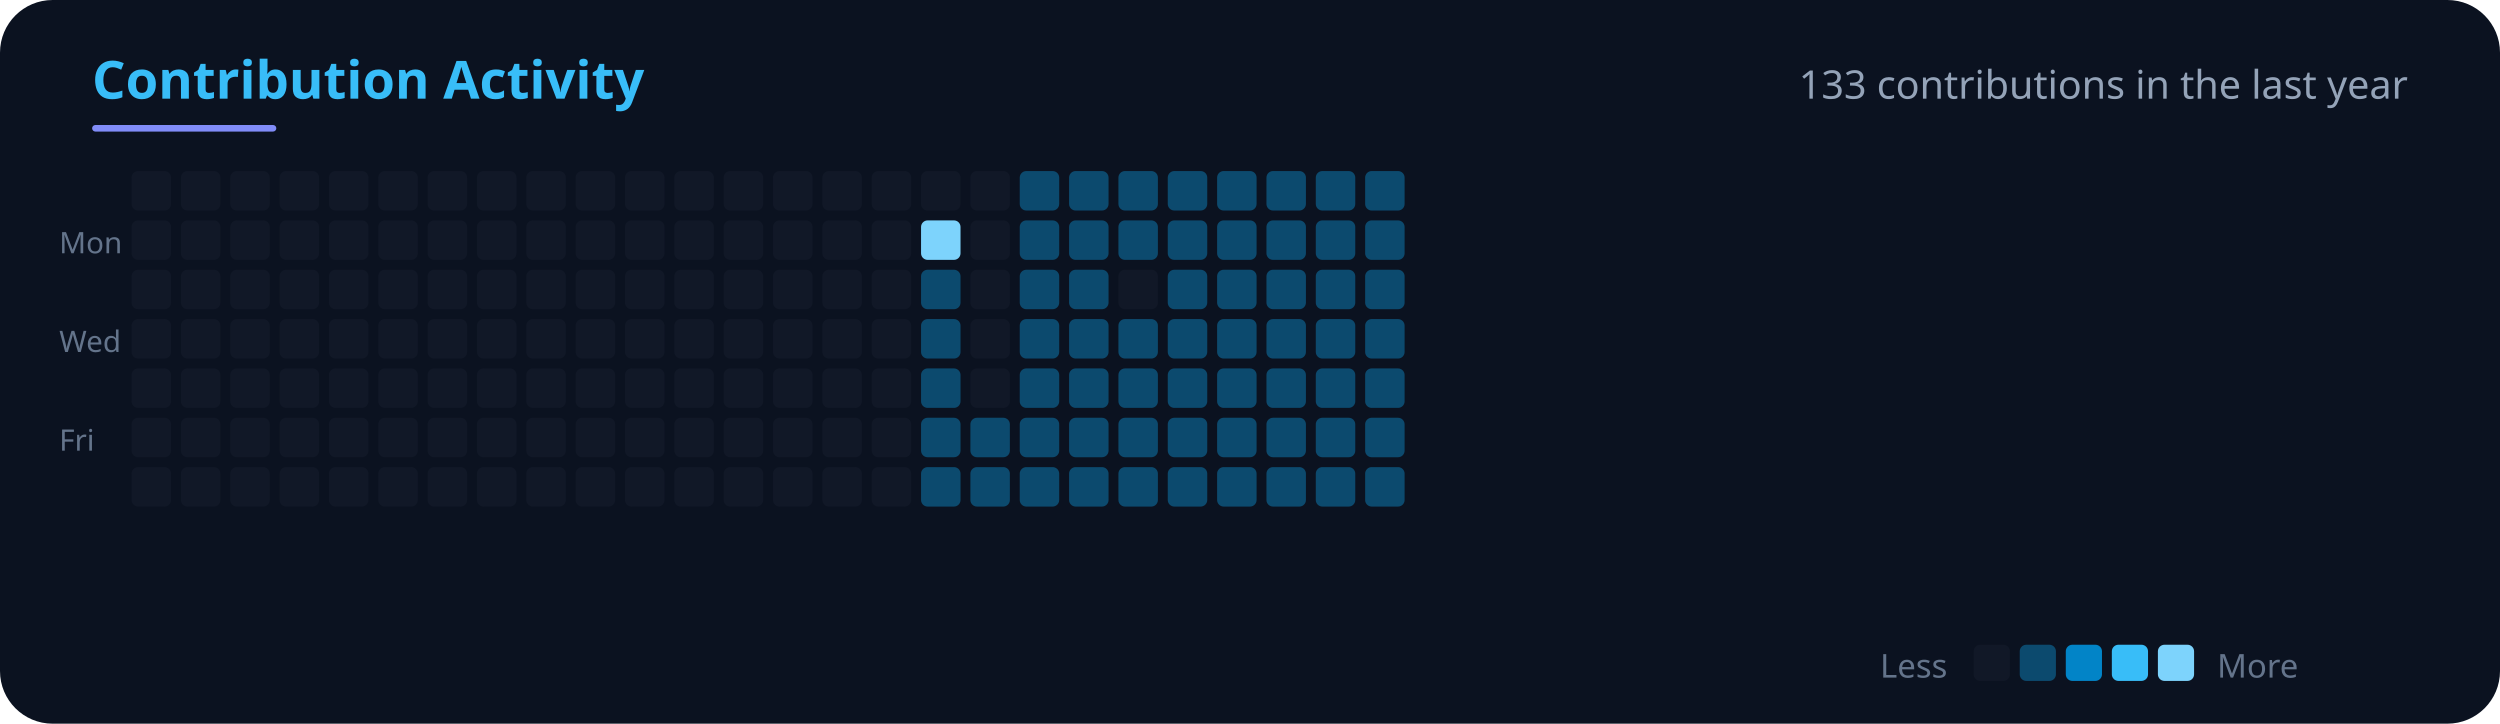
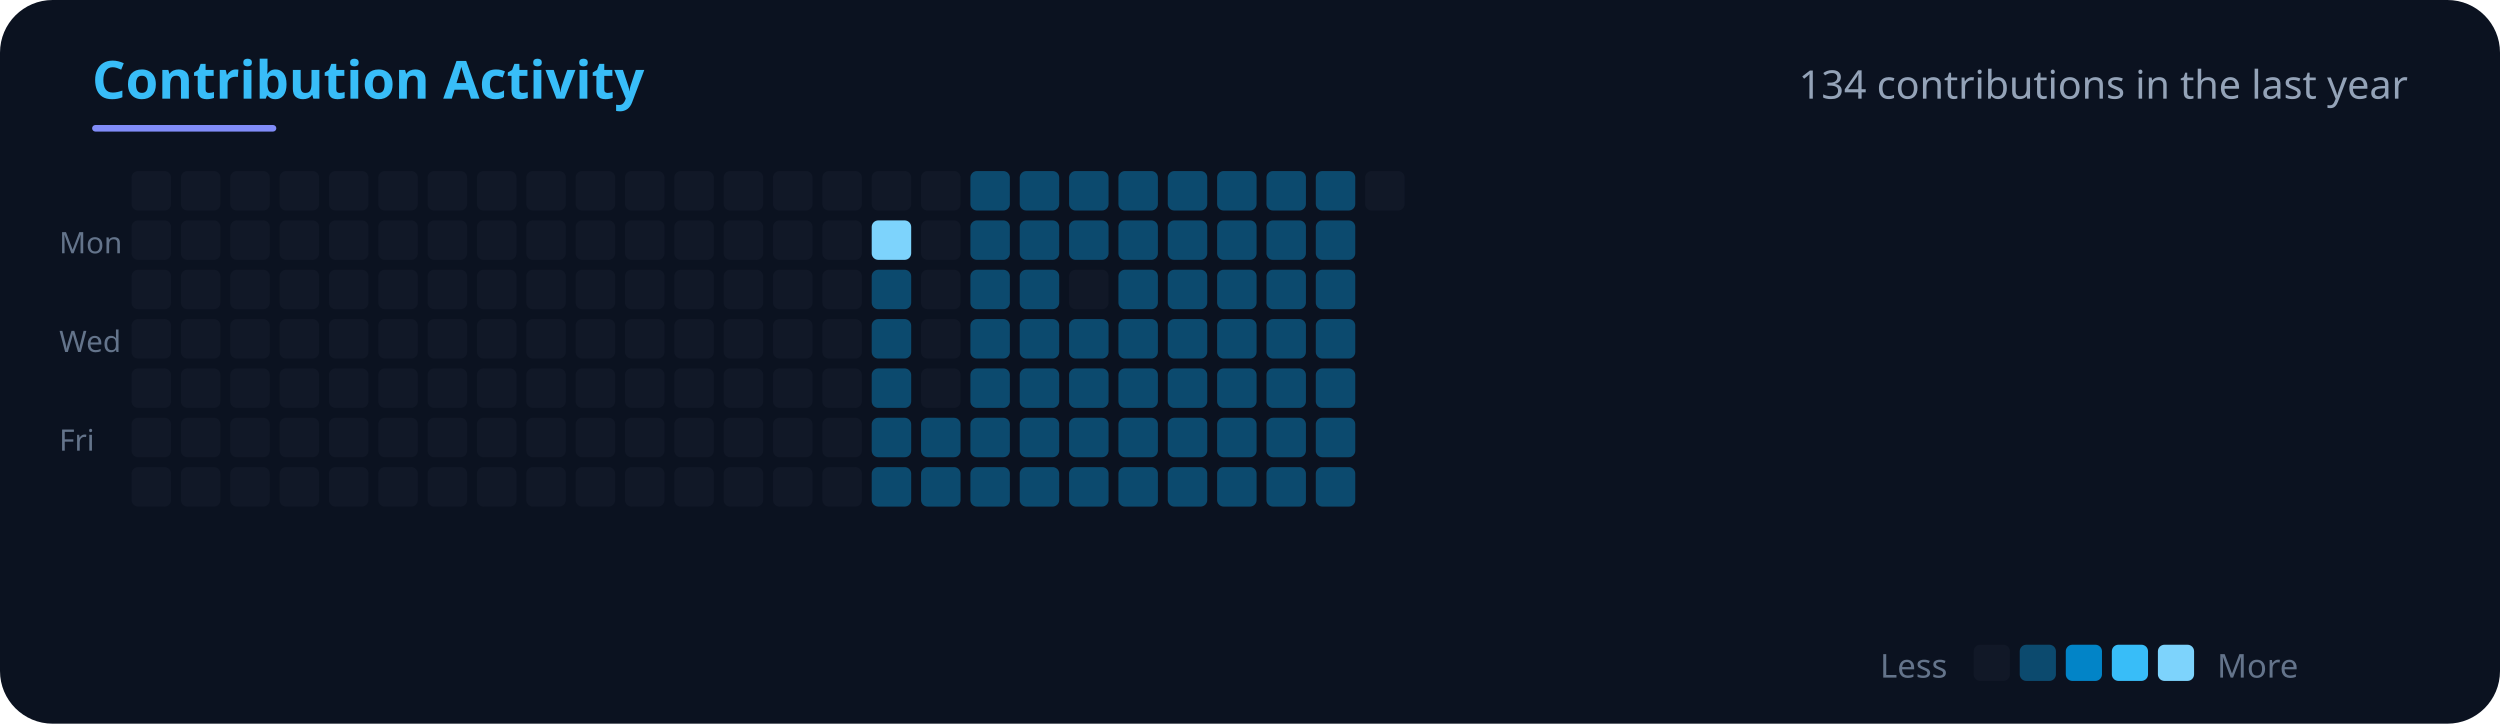
<svg xmlns="http://www.w3.org/2000/svg" width="760" height="220" viewBox="0 0 760 220" role="img">
  <rect width="100%" height="100%" rx="16" fill="#0B1220" />
  <text x="28" y="30" fill="#38BDF8" font-family="Segoe UI, Ubuntu, sans-serif" font-size="16" font-weight="700">Contribution Activity</text>
-   <text x="732" y="30" text-anchor="end" fill="#94A3B8" font-family="Segoe UI, Ubuntu, sans-serif" font-size="12">133 contributions in the last year</text>
+   <text x="732" y="30" text-anchor="end" fill="#94A3B8" font-family="Segoe UI, Ubuntu, sans-serif" font-size="12">134 contributions in the last year</text>
  <rect x="28" y="38" width="56" height="2" rx="1" fill="#818CF8" />
  <text x="18" y="77" fill="#64748B" font-family="Segoe UI, Ubuntu, sans-serif" font-size="9">Mon</text>
  <text x="18" y="107" fill="#64748B" font-family="Segoe UI, Ubuntu, sans-serif" font-size="9">Wed</text>
  <text x="18" y="137" fill="#64748B" font-family="Segoe UI, Ubuntu, sans-serif" font-size="9">Fri</text>
  <rect x="40" y="52" width="12" height="12" rx="2" fill="#111827" />
  <rect x="40" y="67" width="12" height="12" rx="2" fill="#111827" />
  <rect x="40" y="82" width="12" height="12" rx="2" fill="#111827" />
  <rect x="40" y="97" width="12" height="12" rx="2" fill="#111827" />
  <rect x="40" y="112" width="12" height="12" rx="2" fill="#111827" />
  <rect x="40" y="127" width="12" height="12" rx="2" fill="#111827" />
  <rect x="40" y="142" width="12" height="12" rx="2" fill="#111827" />
  <rect x="55" y="52" width="12" height="12" rx="2" fill="#111827" />
  <rect x="55" y="67" width="12" height="12" rx="2" fill="#111827" />
  <rect x="55" y="82" width="12" height="12" rx="2" fill="#111827" />
  <rect x="55" y="97" width="12" height="12" rx="2" fill="#111827" />
  <rect x="55" y="112" width="12" height="12" rx="2" fill="#111827" />
  <rect x="55" y="127" width="12" height="12" rx="2" fill="#111827" />
  <rect x="55" y="142" width="12" height="12" rx="2" fill="#111827" />
  <rect x="70" y="52" width="12" height="12" rx="2" fill="#111827" />
  <rect x="70" y="67" width="12" height="12" rx="2" fill="#111827" />
  <rect x="70" y="82" width="12" height="12" rx="2" fill="#111827" />
  <rect x="70" y="97" width="12" height="12" rx="2" fill="#111827" />
  <rect x="70" y="112" width="12" height="12" rx="2" fill="#111827" />
  <rect x="70" y="127" width="12" height="12" rx="2" fill="#111827" />
  <rect x="70" y="142" width="12" height="12" rx="2" fill="#111827" />
  <rect x="85" y="52" width="12" height="12" rx="2" fill="#111827" />
  <rect x="85" y="67" width="12" height="12" rx="2" fill="#111827" />
  <rect x="85" y="82" width="12" height="12" rx="2" fill="#111827" />
  <rect x="85" y="97" width="12" height="12" rx="2" fill="#111827" />
  <rect x="85" y="112" width="12" height="12" rx="2" fill="#111827" />
  <rect x="85" y="127" width="12" height="12" rx="2" fill="#111827" />
  <rect x="85" y="142" width="12" height="12" rx="2" fill="#111827" />
  <rect x="100" y="52" width="12" height="12" rx="2" fill="#111827" />
  <rect x="100" y="67" width="12" height="12" rx="2" fill="#111827" />
  <rect x="100" y="82" width="12" height="12" rx="2" fill="#111827" />
  <rect x="100" y="97" width="12" height="12" rx="2" fill="#111827" />
  <rect x="100" y="112" width="12" height="12" rx="2" fill="#111827" />
  <rect x="100" y="127" width="12" height="12" rx="2" fill="#111827" />
  <rect x="100" y="142" width="12" height="12" rx="2" fill="#111827" />
  <rect x="115" y="52" width="12" height="12" rx="2" fill="#111827" />
  <rect x="115" y="67" width="12" height="12" rx="2" fill="#111827" />
  <rect x="115" y="82" width="12" height="12" rx="2" fill="#111827" />
  <rect x="115" y="97" width="12" height="12" rx="2" fill="#111827" />
  <rect x="115" y="112" width="12" height="12" rx="2" fill="#111827" />
  <rect x="115" y="127" width="12" height="12" rx="2" fill="#111827" />
  <rect x="115" y="142" width="12" height="12" rx="2" fill="#111827" />
  <rect x="130" y="52" width="12" height="12" rx="2" fill="#111827" />
  <rect x="130" y="67" width="12" height="12" rx="2" fill="#111827" />
  <rect x="130" y="82" width="12" height="12" rx="2" fill="#111827" />
  <rect x="130" y="97" width="12" height="12" rx="2" fill="#111827" />
  <rect x="130" y="112" width="12" height="12" rx="2" fill="#111827" />
  <rect x="130" y="127" width="12" height="12" rx="2" fill="#111827" />
  <rect x="130" y="142" width="12" height="12" rx="2" fill="#111827" />
  <rect x="145" y="52" width="12" height="12" rx="2" fill="#111827" />
  <rect x="145" y="67" width="12" height="12" rx="2" fill="#111827" />
  <rect x="145" y="82" width="12" height="12" rx="2" fill="#111827" />
  <rect x="145" y="97" width="12" height="12" rx="2" fill="#111827" />
  <rect x="145" y="112" width="12" height="12" rx="2" fill="#111827" />
  <rect x="145" y="127" width="12" height="12" rx="2" fill="#111827" />
  <rect x="145" y="142" width="12" height="12" rx="2" fill="#111827" />
  <rect x="160" y="52" width="12" height="12" rx="2" fill="#111827" />
  <rect x="160" y="67" width="12" height="12" rx="2" fill="#111827" />
  <rect x="160" y="82" width="12" height="12" rx="2" fill="#111827" />
  <rect x="160" y="97" width="12" height="12" rx="2" fill="#111827" />
  <rect x="160" y="112" width="12" height="12" rx="2" fill="#111827" />
  <rect x="160" y="127" width="12" height="12" rx="2" fill="#111827" />
  <rect x="160" y="142" width="12" height="12" rx="2" fill="#111827" />
  <rect x="175" y="52" width="12" height="12" rx="2" fill="#111827" />
  <rect x="175" y="67" width="12" height="12" rx="2" fill="#111827" />
  <rect x="175" y="82" width="12" height="12" rx="2" fill="#111827" />
  <rect x="175" y="97" width="12" height="12" rx="2" fill="#111827" />
  <rect x="175" y="112" width="12" height="12" rx="2" fill="#111827" />
  <rect x="175" y="127" width="12" height="12" rx="2" fill="#111827" />
  <rect x="175" y="142" width="12" height="12" rx="2" fill="#111827" />
  <rect x="190" y="52" width="12" height="12" rx="2" fill="#111827" />
  <rect x="190" y="67" width="12" height="12" rx="2" fill="#111827" />
  <rect x="190" y="82" width="12" height="12" rx="2" fill="#111827" />
  <rect x="190" y="97" width="12" height="12" rx="2" fill="#111827" />
  <rect x="190" y="112" width="12" height="12" rx="2" fill="#111827" />
  <rect x="190" y="127" width="12" height="12" rx="2" fill="#111827" />
  <rect x="190" y="142" width="12" height="12" rx="2" fill="#111827" />
  <rect x="205" y="52" width="12" height="12" rx="2" fill="#111827" />
  <rect x="205" y="67" width="12" height="12" rx="2" fill="#111827" />
  <rect x="205" y="82" width="12" height="12" rx="2" fill="#111827" />
  <rect x="205" y="97" width="12" height="12" rx="2" fill="#111827" />
  <rect x="205" y="112" width="12" height="12" rx="2" fill="#111827" />
  <rect x="205" y="127" width="12" height="12" rx="2" fill="#111827" />
  <rect x="205" y="142" width="12" height="12" rx="2" fill="#111827" />
  <rect x="220" y="52" width="12" height="12" rx="2" fill="#111827" />
  <rect x="220" y="67" width="12" height="12" rx="2" fill="#111827" />
  <rect x="220" y="82" width="12" height="12" rx="2" fill="#111827" />
  <rect x="220" y="97" width="12" height="12" rx="2" fill="#111827" />
  <rect x="220" y="112" width="12" height="12" rx="2" fill="#111827" />
  <rect x="220" y="127" width="12" height="12" rx="2" fill="#111827" />
  <rect x="220" y="142" width="12" height="12" rx="2" fill="#111827" />
  <rect x="235" y="52" width="12" height="12" rx="2" fill="#111827" />
  <rect x="235" y="67" width="12" height="12" rx="2" fill="#111827" />
  <rect x="235" y="82" width="12" height="12" rx="2" fill="#111827" />
  <rect x="235" y="97" width="12" height="12" rx="2" fill="#111827" />
  <rect x="235" y="112" width="12" height="12" rx="2" fill="#111827" />
  <rect x="235" y="127" width="12" height="12" rx="2" fill="#111827" />
  <rect x="235" y="142" width="12" height="12" rx="2" fill="#111827" />
  <rect x="250" y="52" width="12" height="12" rx="2" fill="#111827" />
  <rect x="250" y="67" width="12" height="12" rx="2" fill="#111827" />
  <rect x="250" y="82" width="12" height="12" rx="2" fill="#111827" />
  <rect x="250" y="97" width="12" height="12" rx="2" fill="#111827" />
  <rect x="250" y="112" width="12" height="12" rx="2" fill="#111827" />
  <rect x="250" y="127" width="12" height="12" rx="2" fill="#111827" />
  <rect x="250" y="142" width="12" height="12" rx="2" fill="#111827" />
  <rect x="265" y="52" width="12" height="12" rx="2" fill="#111827" />
-   <rect x="265" y="67" width="12" height="12" rx="2" fill="#111827" />
-   <rect x="265" y="82" width="12" height="12" rx="2" fill="#111827" />
-   <rect x="265" y="97" width="12" height="12" rx="2" fill="#111827" />
-   <rect x="265" y="112" width="12" height="12" rx="2" fill="#111827" />
-   <rect x="265" y="127" width="12" height="12" rx="2" fill="#111827" />
-   <rect x="265" y="142" width="12" height="12" rx="2" fill="#111827" />
+   <rect x="265" y="67" width="12" height="12" rx="2" fill="#7DD3FC" />
+   <rect x="265" y="82" width="12" height="12" rx="2" fill="#0C4A6E" />
+   <rect x="265" y="97" width="12" height="12" rx="2" fill="#0C4A6E" />
+   <rect x="265" y="112" width="12" height="12" rx="2" fill="#0C4A6E" />
+   <rect x="265" y="127" width="12" height="12" rx="2" fill="#0C4A6E" />
+   <rect x="265" y="142" width="12" height="12" rx="2" fill="#0C4A6E" />
  <rect x="280" y="52" width="12" height="12" rx="2" fill="#111827" />
-   <rect x="280" y="67" width="12" height="12" rx="2" fill="#7DD3FC" />
-   <rect x="280" y="82" width="12" height="12" rx="2" fill="#0C4A6E" />
-   <rect x="280" y="97" width="12" height="12" rx="2" fill="#0C4A6E" />
-   <rect x="280" y="112" width="12" height="12" rx="2" fill="#0C4A6E" />
+   <rect x="280" y="67" width="12" height="12" rx="2" fill="#111827" />
+   <rect x="280" y="82" width="12" height="12" rx="2" fill="#111827" />
+   <rect x="280" y="97" width="12" height="12" rx="2" fill="#111827" />
+   <rect x="280" y="112" width="12" height="12" rx="2" fill="#111827" />
  <rect x="280" y="127" width="12" height="12" rx="2" fill="#0C4A6E" />
  <rect x="280" y="142" width="12" height="12" rx="2" fill="#0C4A6E" />
-   <rect x="295" y="52" width="12" height="12" rx="2" fill="#111827" />
-   <rect x="295" y="67" width="12" height="12" rx="2" fill="#111827" />
-   <rect x="295" y="82" width="12" height="12" rx="2" fill="#111827" />
-   <rect x="295" y="97" width="12" height="12" rx="2" fill="#111827" />
-   <rect x="295" y="112" width="12" height="12" rx="2" fill="#111827" />
+   <rect x="295" y="52" width="12" height="12" rx="2" fill="#0C4A6E" />
+   <rect x="295" y="67" width="12" height="12" rx="2" fill="#0C4A6E" />
+   <rect x="295" y="82" width="12" height="12" rx="2" fill="#0C4A6E" />
+   <rect x="295" y="97" width="12" height="12" rx="2" fill="#0C4A6E" />
+   <rect x="295" y="112" width="12" height="12" rx="2" fill="#0C4A6E" />
  <rect x="295" y="127" width="12" height="12" rx="2" fill="#0C4A6E" />
  <rect x="295" y="142" width="12" height="12" rx="2" fill="#0C4A6E" />
  <rect x="310" y="52" width="12" height="12" rx="2" fill="#0C4A6E" />
  <rect x="310" y="67" width="12" height="12" rx="2" fill="#0C4A6E" />
  <rect x="310" y="82" width="12" height="12" rx="2" fill="#0C4A6E" />
  <rect x="310" y="97" width="12" height="12" rx="2" fill="#0C4A6E" />
  <rect x="310" y="112" width="12" height="12" rx="2" fill="#0C4A6E" />
  <rect x="310" y="127" width="12" height="12" rx="2" fill="#0C4A6E" />
  <rect x="310" y="142" width="12" height="12" rx="2" fill="#0C4A6E" />
  <rect x="325" y="52" width="12" height="12" rx="2" fill="#0C4A6E" />
  <rect x="325" y="67" width="12" height="12" rx="2" fill="#0C4A6E" />
-   <rect x="325" y="82" width="12" height="12" rx="2" fill="#0C4A6E" />
+   <rect x="325" y="82" width="12" height="12" rx="2" fill="#111827" />
  <rect x="325" y="97" width="12" height="12" rx="2" fill="#0C4A6E" />
  <rect x="325" y="112" width="12" height="12" rx="2" fill="#0C4A6E" />
  <rect x="325" y="127" width="12" height="12" rx="2" fill="#0C4A6E" />
  <rect x="325" y="142" width="12" height="12" rx="2" fill="#0C4A6E" />
  <rect x="340" y="52" width="12" height="12" rx="2" fill="#0C4A6E" />
  <rect x="340" y="67" width="12" height="12" rx="2" fill="#0C4A6E" />
-   <rect x="340" y="82" width="12" height="12" rx="2" fill="#111827" />
+   <rect x="340" y="82" width="12" height="12" rx="2" fill="#0C4A6E" />
  <rect x="340" y="97" width="12" height="12" rx="2" fill="#0C4A6E" />
  <rect x="340" y="112" width="12" height="12" rx="2" fill="#0C4A6E" />
  <rect x="340" y="127" width="12" height="12" rx="2" fill="#0C4A6E" />
  <rect x="340" y="142" width="12" height="12" rx="2" fill="#0C4A6E" />
  <rect x="355" y="52" width="12" height="12" rx="2" fill="#0C4A6E" />
  <rect x="355" y="67" width="12" height="12" rx="2" fill="#0C4A6E" />
  <rect x="355" y="82" width="12" height="12" rx="2" fill="#0C4A6E" />
  <rect x="355" y="97" width="12" height="12" rx="2" fill="#0C4A6E" />
  <rect x="355" y="112" width="12" height="12" rx="2" fill="#0C4A6E" />
  <rect x="355" y="127" width="12" height="12" rx="2" fill="#0C4A6E" />
  <rect x="355" y="142" width="12" height="12" rx="2" fill="#0C4A6E" />
  <rect x="370" y="52" width="12" height="12" rx="2" fill="#0C4A6E" />
  <rect x="370" y="67" width="12" height="12" rx="2" fill="#0C4A6E" />
  <rect x="370" y="82" width="12" height="12" rx="2" fill="#0C4A6E" />
  <rect x="370" y="97" width="12" height="12" rx="2" fill="#0C4A6E" />
  <rect x="370" y="112" width="12" height="12" rx="2" fill="#0C4A6E" />
  <rect x="370" y="127" width="12" height="12" rx="2" fill="#0C4A6E" />
  <rect x="370" y="142" width="12" height="12" rx="2" fill="#0C4A6E" />
  <rect x="385" y="52" width="12" height="12" rx="2" fill="#0C4A6E" />
  <rect x="385" y="67" width="12" height="12" rx="2" fill="#0C4A6E" />
  <rect x="385" y="82" width="12" height="12" rx="2" fill="#0C4A6E" />
  <rect x="385" y="97" width="12" height="12" rx="2" fill="#0C4A6E" />
  <rect x="385" y="112" width="12" height="12" rx="2" fill="#0C4A6E" />
  <rect x="385" y="127" width="12" height="12" rx="2" fill="#0C4A6E" />
  <rect x="385" y="142" width="12" height="12" rx="2" fill="#0C4A6E" />
  <rect x="400" y="52" width="12" height="12" rx="2" fill="#0C4A6E" />
  <rect x="400" y="67" width="12" height="12" rx="2" fill="#0C4A6E" />
  <rect x="400" y="82" width="12" height="12" rx="2" fill="#0C4A6E" />
  <rect x="400" y="97" width="12" height="12" rx="2" fill="#0C4A6E" />
  <rect x="400" y="112" width="12" height="12" rx="2" fill="#0C4A6E" />
  <rect x="400" y="127" width="12" height="12" rx="2" fill="#0C4A6E" />
  <rect x="400" y="142" width="12" height="12" rx="2" fill="#0C4A6E" />
-   <rect x="415" y="52" width="12" height="12" rx="2" fill="#0C4A6E" />
-   <rect x="415" y="67" width="12" height="12" rx="2" fill="#0C4A6E" />
-   <rect x="415" y="82" width="12" height="12" rx="2" fill="#0C4A6E" />
-   <rect x="415" y="97" width="12" height="12" rx="2" fill="#0C4A6E" />
-   <rect x="415" y="112" width="12" height="12" rx="2" fill="#0C4A6E" />
-   <rect x="415" y="127" width="12" height="12" rx="2" fill="#0C4A6E" />
-   <rect x="415" y="142" width="12" height="12" rx="2" fill="#0C4A6E" />
+   <rect x="415" y="52" width="12" height="12" rx="2" fill="#111827" />
  <text x="592" y="206" text-anchor="end" fill="#64748B" font-size="10" font-family="Segoe UI, Ubuntu, sans-serif">Less</text>
  <rect x="600" y="196" width="11" height="11" rx="2" fill="#111827" />
  <rect x="614" y="196" width="11" height="11" rx="2" fill="#0C4A6E" />
  <rect x="628" y="196" width="11" height="11" rx="2" fill="#0284C7" />
  <rect x="642" y="196" width="11" height="11" rx="2" fill="#38BDF8" />
  <rect x="656" y="196" width="11" height="11" rx="2" fill="#7DD3FC" />
  <text x="674" y="206" fill="#64748B" font-size="10" font-family="Segoe UI, Ubuntu, sans-serif">More</text>
</svg>
